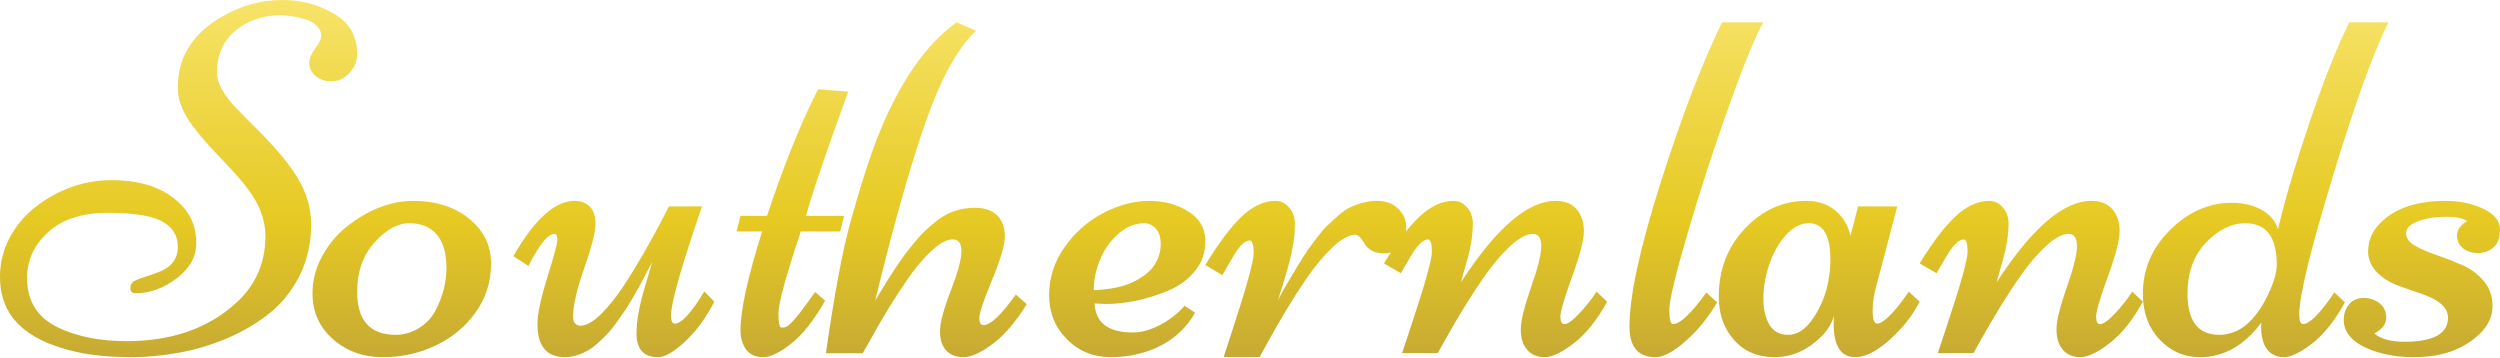
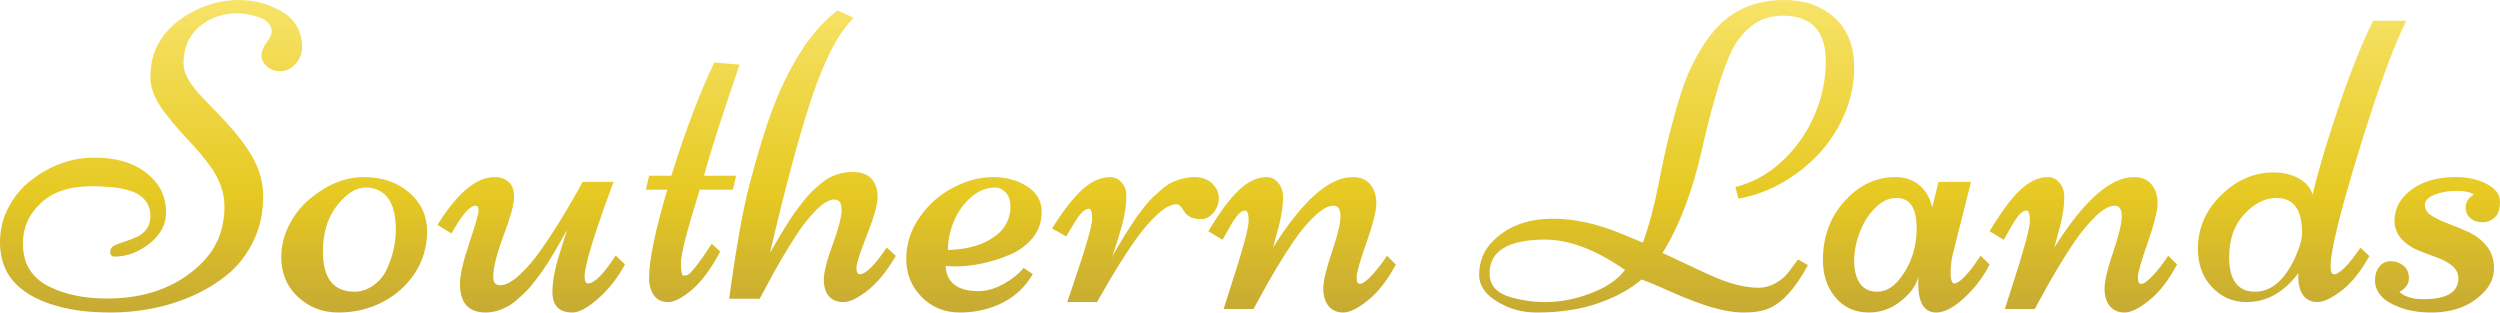
- <svg xmlns="http://www.w3.org/2000/svg" width="112px" height="16px" viewBox="0 0 112 16" version="1.1">
+ <svg xmlns="http://www.w3.org/2000/svg" width="240px" height="30px" viewBox="0 0 240 30" version="1.1">
  <defs>
    <linearGradient x1="50%" y1="0%" x2="50%" y2="125.614%" id="linearGradient-1">
      <stop stop-color="#F7E368" offset="0%" />
      <stop stop-color="#E6C922" offset="49.578%" />
      <stop stop-color="#B1953F" offset="100%" />
    </linearGradient>
  </defs>
  <g id="Page-1" stroke="none" stroke-width="1" fill="none" fill-rule="evenodd">
-     <g id="Desktop-HD" transform="translate(-664, -126)" fill="url(#linearGradient-1)" fill-rule="nonzero">
+     <g id="Desktop-HD" transform="translate(-602, -234)" fill="url(#linearGradient-1)" fill-rule="nonzero">
      <g id="header">
-         <g id="logo" transform="translate(664, 84)">
-           <path d="M10.204,57.143 C9.491,57.447 8.766,57.666 8.028,57.799 C7.289,57.933 6.591,58 5.934,58 C5.276,58 4.685,57.966 4.16,57.897 C3.635,57.828 3.113,57.709 2.595,57.539 C2.077,57.369 1.631,57.15 1.256,56.883 C0.419,56.297 0,55.469 0,54.399 C0,53.762 0.151,53.167 0.452,52.614 C0.753,52.061 1.146,51.604 1.631,51.242 C2.659,50.461 3.783,50.071 5.003,50.071 C6.465,50.071 7.552,50.494 8.264,51.34 C8.617,51.766 8.793,52.283 8.793,52.891 C8.793,53.498 8.501,54.024 7.917,54.469 C7.333,54.914 6.718,55.136 6.072,55.136 C5.917,55.136 5.84,55.059 5.84,54.903 C5.84,54.748 5.914,54.635 6.061,54.567 C6.208,54.498 6.384,54.433 6.59,54.372 C6.795,54.31 7.001,54.236 7.207,54.149 C7.714,53.925 7.967,53.562 7.967,53.059 C7.967,52.556 7.734,52.177 7.267,51.92 C6.801,51.663 5.991,51.535 4.837,51.535 C3.684,51.535 2.792,51.822 2.16,52.397 C1.528,52.972 1.212,53.657 1.212,54.453 C1.212,55.501 1.686,56.246 2.634,56.687 C3.478,57.085 4.489,57.284 5.664,57.284 C7.684,57.284 9.319,56.716 10.567,55.581 C11.449,54.786 11.89,53.784 11.89,52.576 C11.89,51.853 11.629,51.152 11.107,50.472 C10.88,50.168 10.626,49.868 10.347,49.572 L9.51,48.682 C9.23,48.386 8.977,48.089 8.749,47.793 C8.228,47.142 7.967,46.534 7.967,45.97 C7.967,45.406 8.061,44.92 8.248,44.511 C8.435,44.103 8.685,43.748 8.997,43.448 C9.309,43.148 9.668,42.889 10.072,42.673 C10.887,42.224 11.75,42 12.661,42 C13.455,42 14.193,42.188 14.876,42.564 C15.625,42.969 16,43.587 16,44.419 C16,44.744 15.882,45.03 15.647,45.276 C15.412,45.522 15.148,45.645 14.854,45.645 C14.56,45.645 14.32,45.562 14.132,45.395 C13.945,45.229 13.851,45.043 13.851,44.837 C13.851,44.631 13.941,44.41 14.121,44.175 C14.301,43.94 14.391,43.745 14.391,43.589 C14.391,43.434 14.325,43.291 14.193,43.161 C14.061,43.031 13.892,42.933 13.686,42.868 C13.275,42.745 12.9,42.683 12.562,42.683 C11.783,42.683 11.115,42.911 10.556,43.367 C9.998,43.822 9.719,44.455 9.719,45.265 C9.719,45.706 9.998,46.223 10.556,46.816 C10.806,47.077 11.08,47.353 11.377,47.646 C11.675,47.939 11.974,48.252 12.275,48.584 C12.577,48.917 12.852,49.261 13.102,49.615 C13.66,50.396 13.939,51.206 13.939,52.045 C13.939,52.884 13.77,53.643 13.433,54.323 C13.095,55.002 12.652,55.565 12.105,56.009 C11.557,56.454 10.924,56.832 10.204,57.143 Z M14,55.132 C14,54.568 14.14,54.024 14.42,53.501 C14.7,52.978 15.063,52.535 15.508,52.174 C16.49,51.391 17.492,51 18.512,51 C19.533,51 20.369,51.267 21.022,51.802 C21.674,52.336 22,53.004 22,53.806 C22,54.607 21.776,55.328 21.327,55.968 C20.878,56.608 20.285,57.106 19.548,57.464 C18.812,57.821 18.008,58 17.137,58 C16.266,58 15.525,57.731 14.915,57.193 C14.305,56.655 14,55.968 14,55.132 Z M17.73,57 C18.098,57 18.444,56.899 18.769,56.698 C19.093,56.497 19.339,56.235 19.508,55.913 C19.836,55.296 20,54.659 20,54.002 C20,53.345 19.856,52.847 19.568,52.508 C19.279,52.169 18.871,52 18.342,52 C17.814,52 17.291,52.288 16.775,52.865 C16.258,53.442 16,54.176 16,55.068 C16,56.356 16.577,57 17.73,57 Z M31.45,51.248 C30.524,53.935 30.061,55.565 30.061,56.137 C30.061,56.378 30.116,56.498 30.227,56.498 C30.531,56.498 30.973,56.017 31.554,55.053 L32,55.516 C31.634,56.231 31.2,56.824 30.699,57.294 C30.198,57.765 29.791,58 29.48,58 C28.838,58 28.516,57.646 28.516,56.939 C28.516,56.389 28.634,55.719 28.869,54.929 C29.104,54.139 29.221,53.74 29.221,53.732 C29.187,53.8 29.104,53.956 28.972,54.201 C28.841,54.445 28.744,54.628 28.682,54.748 C28.62,54.869 28.518,55.051 28.376,55.296 C28.234,55.541 28.117,55.733 28.024,55.872 C27.93,56.011 27.806,56.19 27.65,56.408 C27.495,56.626 27.357,56.799 27.236,56.927 C27.115,57.055 26.971,57.197 26.805,57.351 C26.639,57.505 26.48,57.624 26.328,57.706 C25.983,57.902 25.644,58 25.312,58 C24.49,58 24.078,57.507 24.078,56.521 C24.078,56.069 24.227,55.367 24.524,54.415 C24.821,53.463 24.97,52.902 24.97,52.733 C24.97,52.564 24.922,52.479 24.825,52.479 C24.548,52.479 24.165,52.957 23.674,53.913 L23,53.473 C23.947,51.824 24.859,51 25.737,51 C26.028,51 26.259,51.088 26.432,51.265 C26.605,51.442 26.686,51.713 26.676,52.078 C26.665,52.443 26.496,53.094 26.168,54.031 C25.839,54.969 25.675,55.685 25.675,56.182 C25.675,56.453 25.789,56.589 26.017,56.589 C26.28,56.589 26.593,56.406 26.956,56.041 C27.319,55.676 27.669,55.23 28.008,54.703 C28.547,53.875 29.107,52.904 29.688,51.79 L29.968,51.248 L31.45,51.248 Z M34.362,51.672 C35.11,49.414 35.872,47.524 36.649,46 L38,46.106 C37.92,46.332 37.724,46.875 37.412,47.735 C36.736,49.633 36.301,50.945 36.105,51.672 L37.815,51.672 L37.641,52.37 L35.876,52.37 C35.208,54.374 34.874,55.593 34.874,56.026 C34.874,56.46 34.919,56.677 35.01,56.677 C35.101,56.677 35.182,56.66 35.255,56.624 C35.451,56.519 35.872,56.004 36.519,55.079 L36.965,55.471 C36.479,56.332 35.977,56.968 35.462,57.381 C34.946,57.794 34.521,58 34.187,58 C33.853,58 33.601,57.887 33.43,57.661 C33.26,57.436 33.174,57.146 33.174,56.794 C33.174,55.898 33.497,54.423 34.144,52.37 L33,52.37 L33.174,51.672 L34.362,51.672 Z M42.112,56.835 C42.112,56.46 42.272,55.86 42.592,55.032 C42.912,54.205 43.072,53.613 43.072,53.257 C43.072,52.901 42.941,52.723 42.678,52.723 C42.415,52.723 42.097,52.897 41.723,53.246 C41.349,53.595 40.991,54.022 40.648,54.525 C40.084,55.338 39.516,56.266 38.944,57.309 L38.647,57.827 L37,57.827 C37.374,55.223 37.732,53.295 38.075,52.043 C38.418,50.791 38.746,49.723 39.058,48.838 C39.371,47.953 39.706,47.169 40.065,46.486 C40.873,44.917 41.803,43.755 42.855,43 L43.724,43.378 C42.909,44.147 42.159,45.502 41.477,47.441 C40.795,49.38 40.038,52.054 39.207,55.464 C39.253,55.392 39.346,55.239 39.487,55.005 C39.628,54.772 39.737,54.595 39.813,54.477 C39.889,54.358 40.006,54.18 40.162,53.942 C40.318,53.705 40.45,53.516 40.557,53.376 C40.663,53.236 40.802,53.061 40.974,52.853 C41.145,52.644 41.298,52.477 41.431,52.351 C41.565,52.225 41.723,52.088 41.906,51.941 C42.089,51.793 42.264,51.676 42.432,51.59 C42.821,51.403 43.236,51.309 43.679,51.309 C44.121,51.309 44.454,51.424 44.679,51.655 C44.904,51.885 45.017,52.194 45.017,52.583 C45.017,52.971 44.826,53.624 44.445,54.541 C44.064,55.459 43.873,56.025 43.873,56.241 C43.873,56.457 43.934,56.565 44.056,56.565 C44.376,56.565 44.86,56.108 45.508,55.194 L46,55.626 C45.512,56.417 45.003,57.011 44.473,57.406 C43.943,57.802 43.509,58 43.17,58 C42.83,58 42.569,57.899 42.386,57.698 C42.203,57.496 42.112,57.209 42.112,56.835 Z M49.038,55.595 C49.082,56.461 49.651,56.894 50.745,56.894 C51.149,56.894 51.569,56.775 52.006,56.538 C52.443,56.301 52.797,56.02 53.069,55.697 L53.542,56.013 C52.933,57.059 51.96,57.699 50.624,57.932 C50.33,57.977 50.047,58 49.776,58 C48.983,58 48.322,57.731 47.793,57.193 C47.264,56.655 47,55.998 47,55.223 C47,54.447 47.231,53.73 47.694,53.072 C48.156,52.413 48.735,51.903 49.429,51.542 C50.122,51.181 50.807,51 51.483,51 C52.158,51 52.744,51.158 53.239,51.474 C53.735,51.79 53.988,52.216 53.999,52.75 C54.01,53.284 53.858,53.745 53.542,54.133 C53.227,54.521 52.826,54.816 52.342,55.019 C51.38,55.418 50.436,55.618 49.511,55.618 L49.038,55.595 Z M49,55 C49.742,54.971 50.339,54.845 50.791,54.62 C51.242,54.395 51.557,54.138 51.734,53.848 C51.911,53.559 52,53.255 52,52.938 C52,52.62 51.923,52.384 51.769,52.23 C51.615,52.077 51.452,52 51.278,52 C50.849,52 50.457,52.159 50.099,52.477 C49.741,52.795 49.468,53.18 49.281,53.634 C49.094,54.088 49,54.543 49,55 Z M60.722,52.518 C60.433,52.518 60.091,52.706 59.696,53.08 C59.301,53.455 58.918,53.913 58.546,54.454 C57.953,55.319 57.349,56.316 56.734,57.444 L56.427,58 L54.82,58 L55.173,56.911 C55.834,54.902 56.165,53.71 56.165,53.335 C56.165,52.961 56.104,52.773 55.982,52.773 C55.762,52.773 55.5,53.04 55.196,53.573 C55.128,53.696 55.071,53.795 55.025,53.868 C54.98,53.942 54.928,54.031 54.872,54.135 C54.815,54.239 54.778,54.303 54.763,54.326 L54,53.874 C54.592,52.893 55.135,52.169 55.629,51.701 C56.123,51.234 56.628,51 57.144,51 C57.38,51 57.583,51.1 57.754,51.301 C57.925,51.502 58.01,51.74 58.01,52.014 C58.01,52.288 57.995,52.532 57.965,52.744 C57.934,52.957 57.9,53.152 57.862,53.329 C57.824,53.507 57.771,53.72 57.703,53.967 C57.634,54.214 57.579,54.403 57.537,54.535 C57.496,54.666 57.441,54.844 57.372,55.068 C57.304,55.292 57.262,55.423 57.247,55.462 C57.384,55.184 57.615,54.774 57.942,54.233 C58.268,53.693 58.481,53.353 58.58,53.214 C58.678,53.075 58.815,52.889 58.99,52.657 C59.165,52.425 59.318,52.246 59.451,52.118 C59.584,51.991 59.744,51.844 59.93,51.678 C60.116,51.512 60.292,51.386 60.459,51.301 C60.885,51.1 61.295,51 61.69,51 C62.085,51 62.402,51.118 62.641,51.353 C62.88,51.589 63,51.863 63,52.176 C63,52.489 62.903,52.764 62.709,52.999 C62.516,53.235 62.292,53.353 62.037,53.353 C61.783,53.353 61.584,53.308 61.439,53.219 C61.295,53.131 61.196,53.036 61.143,52.935 C60.984,52.657 60.843,52.518 60.722,52.518 Z M65.45,54.647 C67.026,52.216 68.44,51 69.692,51 C70.115,51 70.431,51.128 70.643,51.384 C70.854,51.64 70.959,51.963 70.959,52.355 C70.959,52.746 70.784,53.424 70.433,54.387 C70.083,55.351 69.907,55.947 69.907,56.177 C69.907,56.406 69.964,56.521 70.077,56.521 C70.228,56.521 70.45,56.365 70.744,56.052 C71.038,55.74 71.299,55.411 71.525,55.065 L72,55.516 C71.548,56.337 71.052,56.956 70.512,57.373 C69.973,57.791 69.536,58 69.2,58 C68.865,58 68.603,57.889 68.414,57.667 C68.225,57.445 68.131,57.142 68.131,56.758 C68.131,56.374 68.284,55.748 68.589,54.878 C68.895,54.009 69.048,53.392 69.048,53.027 C69.048,52.662 68.923,52.479 68.674,52.479 C68.388,52.479 68.048,52.662 67.656,53.027 C67.264,53.392 66.883,53.838 66.514,54.365 C65.925,55.208 65.326,56.178 64.715,57.277 L64.41,57.819 L62.814,57.819 L63.165,56.758 C63.821,54.801 64.149,53.64 64.149,53.275 C64.149,52.91 64.089,52.727 63.968,52.727 C63.75,52.727 63.489,52.987 63.188,53.506 C63.12,53.627 63.063,53.723 63.018,53.794 C62.973,53.866 62.922,53.952 62.865,54.054 C62.809,54.156 62.773,54.218 62.758,54.24 L62,53.8 C62.588,52.844 63.127,52.138 63.618,51.683 C64.108,51.228 64.609,51 65.122,51 C65.356,51 65.558,51.098 65.727,51.294 C65.897,51.489 65.982,51.726 65.982,52.005 C65.982,52.283 65.959,52.556 65.914,52.823 C65.869,53.091 65.822,53.313 65.773,53.49 C65.724,53.666 65.66,53.894 65.58,54.173 C65.501,54.451 65.458,54.609 65.45,54.647 Z M77.145,43 L79,43 C78.672,43.55 78.168,44.77 77.489,46.661 C76.809,48.552 76.189,50.454 75.628,52.367 C75.067,54.28 74.786,55.45 74.786,55.877 C74.786,56.304 74.84,56.518 74.947,56.518 C75.267,56.518 75.767,56.046 76.447,55.103 L76.927,55.548 C76.592,56.113 76.229,56.588 75.84,56.975 C75.153,57.658 74.595,58 74.168,58 C73.389,58 73,57.543 73,56.629 C73,55.27 73.464,53.126 74.391,50.199 C75.319,47.272 76.237,44.872 77.145,43 Z M83.24,51.248 L84.997,51.248 L84.108,54.624 C83.965,55.098 83.894,55.529 83.894,55.917 C83.894,56.305 83.961,56.498 84.096,56.498 C84.232,56.498 84.417,56.38 84.654,56.143 C84.89,55.906 85.091,55.667 85.257,55.426 L85.516,55.065 L86,55.516 C85.752,55.998 85.437,56.438 85.054,56.837 C84.31,57.612 83.665,58 83.116,58 C82.471,58 82.148,57.499 82.148,56.498 C82.148,56.333 82.155,56.209 82.17,56.126 C82.058,56.51 81.844,56.848 81.528,57.142 C80.927,57.714 80.25,58 79.495,58 C78.74,58 78.136,57.742 77.681,57.227 C77.227,56.711 77,56.066 77,55.29 C77,54.086 77.39,53.07 78.171,52.242 C78.952,51.414 79.869,51 80.92,51 C81.446,51 81.881,51.145 82.227,51.435 C82.572,51.724 82.797,52.103 82.902,52.569 L83.24,51.248 Z M81.029,52 C80.66,52 80.316,52.182 79.995,52.546 C79.675,52.91 79.429,53.349 79.257,53.864 C79.086,54.378 79,54.879 79,55.367 C79,55.855 79.09,56.249 79.271,56.55 C79.452,56.85 79.732,57 80.11,57 C80.487,57 80.829,56.797 81.133,56.392 C81.711,55.611 82,54.684 82,53.61 C82,52.537 81.676,52 81.029,52 Z M89.45,54.647 C91.026,52.216 92.44,51 93.692,51 C94.115,51 94.431,51.128 94.643,51.384 C94.854,51.64 94.959,51.963 94.959,52.355 C94.959,52.746 94.784,53.424 94.433,54.387 C94.083,55.351 93.907,55.947 93.907,56.177 C93.907,56.406 93.964,56.521 94.077,56.521 C94.228,56.521 94.45,56.365 94.744,56.052 C95.038,55.74 95.299,55.411 95.525,55.065 L96,55.516 C95.548,56.337 95.052,56.956 94.512,57.373 C93.973,57.791 93.536,58 93.2,58 C92.865,58 92.603,57.889 92.414,57.667 C92.225,57.445 92.131,57.142 92.131,56.758 C92.131,56.374 92.284,55.748 92.589,54.878 C92.895,54.009 93.048,53.392 93.048,53.027 C93.048,52.662 92.923,52.479 92.674,52.479 C92.388,52.479 92.048,52.662 91.656,53.027 C91.264,53.392 90.883,53.838 90.514,54.365 C89.925,55.208 89.326,56.178 88.715,57.277 L88.41,57.819 L86.814,57.819 L87.165,56.758 C87.821,54.801 88.149,53.64 88.149,53.275 C88.149,52.91 88.089,52.727 87.968,52.727 C87.75,52.727 87.489,52.987 87.188,53.506 C87.12,53.627 87.063,53.723 87.018,53.794 C86.973,53.866 86.922,53.952 86.865,54.054 C86.809,54.156 86.773,54.218 86.758,54.24 L86,53.8 C86.588,52.844 87.127,52.138 87.618,51.683 C88.108,51.228 88.609,51 89.122,51 C89.356,51 89.558,51.098 89.727,51.294 C89.897,51.489 89.982,51.726 89.982,52.005 C89.982,52.283 89.959,52.556 89.914,52.823 C89.869,53.091 89.822,53.313 89.773,53.49 C89.724,53.666 89.66,53.894 89.58,54.173 C89.501,54.451 89.458,54.609 89.45,54.647 Z M101.308,56.45 C100.542,57.483 99.627,58 98.561,58 C97.846,58 97.24,57.734 96.744,57.203 C96.248,56.671 96,55.993 96,55.167 C96,54.059 96.409,53.102 97.226,52.296 C98.043,51.489 98.959,51.086 99.973,51.086 C100.499,51.086 100.949,51.191 101.325,51.403 C101.701,51.615 101.943,51.903 102.053,52.268 C102.388,50.862 102.872,49.232 103.503,47.377 C104.134,45.522 104.716,44.063 105.249,43 L107,43 C106.321,44.368 105.486,46.686 104.494,49.954 C103.501,53.221 103.005,55.264 103.005,56.082 C103.005,56.372 103.063,56.517 103.18,56.517 C103.472,56.517 103.939,56.045 104.581,55.1 L105.052,55.546 C104.592,56.379 104.1,56.996 103.574,57.398 C103.049,57.799 102.627,58 102.31,58 C101.993,58 101.744,57.883 101.566,57.649 C101.387,57.414 101.298,57.074 101.298,56.628 C101.298,56.613 101.299,56.586 101.303,56.545 C101.307,56.504 101.308,56.472 101.308,56.45 Z M98,55.149 C98,56.383 98.472,57 99.417,57 C100.301,57 101.029,56.406 101.6,55.218 C101.867,54.659 102,54.207 102,53.862 C102,52.621 101.531,52 100.594,52 C99.97,52 99.381,52.289 98.829,52.868 C98.276,53.446 98,54.207 98,55.149 Z M106.402,57.74 C105.9,57.567 105.541,57.362 105.325,57.125 C105.108,56.888 105,56.626 105,56.34 C105,56.054 105.081,55.817 105.243,55.629 C105.406,55.441 105.62,55.347 105.887,55.347 C106.153,55.347 106.389,55.424 106.594,55.578 C106.798,55.733 106.901,55.951 106.901,56.233 C106.901,56.515 106.723,56.751 106.368,56.939 C106.661,57.187 107.109,57.311 107.712,57.311 C109.018,57.311 109.671,56.95 109.671,56.227 C109.671,55.776 109.257,55.415 108.43,55.144 C108.091,55.031 107.749,54.91 107.405,54.782 C107.061,54.654 106.762,54.466 106.507,54.218 C106.252,53.969 106.113,53.668 106.089,53.315 C106.089,52.803 106.263,52.37 106.611,52.016 C107.268,51.339 108.249,51 109.555,51 C110.196,51 110.764,51.119 111.258,51.356 C111.753,51.593 112,51.899 112,52.276 C112,52.652 111.901,52.923 111.704,53.089 C111.507,53.254 111.278,53.337 111.015,53.337 C110.752,53.337 110.53,53.267 110.349,53.128 C110.167,52.989 110.076,52.795 110.076,52.547 C110.076,52.298 110.227,52.084 110.528,51.903 C110.343,51.775 110.022,51.711 109.566,51.711 C109.11,51.711 108.701,51.777 108.338,51.909 C107.975,52.041 107.793,52.219 107.793,52.445 C107.793,52.671 107.926,52.859 108.193,53.01 C108.459,53.16 108.782,53.299 109.161,53.427 C109.539,53.555 109.918,53.702 110.296,53.868 C110.675,54.033 110.998,54.27 111.264,54.579 C111.531,54.888 111.664,55.268 111.664,55.719 C111.664,56.171 111.475,56.581 111.096,56.95 C110.377,57.65 109.396,58 108.152,58 C107.496,58 106.912,57.913 106.402,57.74 Z" id="Southernlands" />
-         </g>
+         <path d="M620.494,262.393 C619.203,262.963 617.888,263.373 616.55,263.624 C615.212,263.875 613.947,264 612.755,264 C611.563,264 610.492,263.936 609.54,263.807 C608.588,263.678 607.642,263.454 606.704,263.136 C605.765,262.817 604.956,262.407 604.277,261.905 C602.759,260.807 602,259.254 602,257.247 C602,256.054 602.273,254.939 602.819,253.902 C603.365,252.864 604.077,252.007 604.956,251.329 C606.82,249.864 608.857,249.132 611.067,249.132 C613.717,249.132 615.688,249.925 616.979,251.512 C617.618,252.312 617.938,253.281 617.938,254.42 C617.938,255.559 617.409,256.546 616.35,257.38 C615.292,258.214 614.177,258.631 613.005,258.631 C612.725,258.631 612.585,258.485 612.585,258.193 C612.585,257.902 612.719,257.692 612.985,257.563 C613.251,257.434 613.571,257.312 613.944,257.197 C614.316,257.081 614.689,256.942 615.062,256.78 C615.981,256.359 616.44,255.678 616.44,254.736 C616.44,253.793 616.017,253.081 615.172,252.6 C614.326,252.119 612.858,251.878 610.768,251.878 C608.677,251.878 607.06,252.417 605.915,253.495 C604.77,254.573 604.197,255.858 604.197,257.349 C604.197,259.315 605.056,260.712 606.773,261.539 C608.305,262.285 610.135,262.658 612.266,262.658 C615.927,262.658 618.89,261.593 621.154,259.464 C622.751,257.973 623.55,256.095 623.55,253.831 C623.55,252.475 623.078,251.159 622.132,249.885 C621.719,249.315 621.26,248.753 620.754,248.197 L619.236,246.529 C618.73,245.973 618.271,245.417 617.858,244.861 C616.913,243.641 616.44,242.502 616.44,241.444 C616.44,240.386 616.61,239.475 616.949,238.708 C617.289,237.942 617.742,237.278 618.308,236.715 C618.873,236.153 619.522,235.668 620.255,235.261 C621.733,234.42 623.297,234 624.948,234 C626.386,234 627.725,234.353 628.963,235.058 C630.321,235.817 631,236.976 631,238.536 C631,239.146 630.787,239.681 630.361,240.142 C629.935,240.603 629.455,240.834 628.923,240.834 C628.39,240.834 627.954,240.678 627.615,240.366 C627.275,240.054 627.105,239.705 627.105,239.319 C627.105,238.932 627.268,238.519 627.595,238.078 C627.921,237.637 628.084,237.271 628.084,236.98 C628.084,236.688 627.964,236.42 627.725,236.176 C627.485,235.932 627.179,235.749 626.806,235.627 C626.06,235.397 625.381,235.281 624.769,235.281 C623.357,235.281 622.146,235.708 621.134,236.563 C620.122,237.417 619.616,238.603 619.616,240.122 C619.616,240.949 620.122,241.919 621.134,243.031 C621.586,243.519 622.082,244.037 622.622,244.586 C623.161,245.136 623.703,245.722 624.249,246.346 C624.795,246.969 625.295,247.614 625.747,248.278 C626.759,249.742 627.265,251.261 627.265,252.834 C627.265,254.407 626.959,255.831 626.346,257.105 C625.734,258.38 624.932,259.434 623.94,260.268 C622.948,261.102 621.799,261.81 620.494,262.393 Z M629,258.674 C629,257.626 629.245,256.616 629.735,255.644 C630.225,254.673 630.86,253.852 631.639,253.181 C633.358,251.727 635.11,251 636.896,251 C638.683,251 640.146,251.496 641.288,252.489 C642.429,253.481 643,254.722 643,256.21 C643,257.699 642.607,259.038 641.822,260.226 C641.036,261.414 639.999,262.34 638.709,263.004 C637.42,263.668 636.013,264 634.489,264 C632.965,264 631.669,263.5 630.601,262.501 C629.534,261.501 629,260.226 629,258.674 Z M636.027,262 C636.672,262 637.278,261.799 637.845,261.396 C638.413,260.994 638.844,260.471 639.138,259.827 C639.713,258.593 640,257.319 640,256.004 C640,254.689 639.748,253.693 639.243,253.016 C638.739,252.339 638.024,252 637.099,252 C636.174,252 635.26,252.577 634.356,253.73 C633.452,254.884 633,256.353 633,258.137 C633,260.712 634.009,262 636.027,262 Z M660.901,251.461 C659.048,256.452 658.122,259.478 658.122,260.54 C658.122,260.988 658.233,261.211 658.454,261.211 C659.062,261.211 659.947,260.317 661.108,258.527 L662,259.387 C661.267,260.715 660.4,261.816 659.397,262.69 C658.395,263.563 657.583,264 656.961,264 C655.675,264 655.032,263.343 655.032,262.029 C655.032,261.009 655.267,259.765 655.737,258.297 C656.207,256.829 656.442,256.088 656.442,256.074 C656.373,256.2 656.207,256.49 655.945,256.944 C655.682,257.399 655.488,257.738 655.364,257.961 C655.24,258.185 655.036,258.524 654.752,258.978 C654.469,259.433 654.234,259.789 654.047,260.048 C653.861,260.306 653.612,260.638 653.301,261.044 C652.99,261.449 652.713,261.77 652.471,262.008 C652.229,262.246 651.942,262.508 651.611,262.794 C651.279,263.081 650.961,263.301 650.657,263.455 C649.965,263.818 649.288,264 648.624,264 C646.979,264 646.157,263.084 646.157,261.253 C646.157,260.415 646.454,259.111 647.048,257.343 C647.643,255.574 647.94,254.533 647.94,254.219 C647.94,253.904 647.843,253.747 647.65,253.747 C647.097,253.747 646.329,254.634 645.348,256.41 L644,255.592 C645.894,252.531 647.719,251 649.475,251 C650.055,251 650.518,251.164 650.864,251.493 C651.21,251.821 651.372,252.324 651.351,253.002 C651.331,253.68 650.992,254.89 650.335,256.63 C649.679,258.37 649.35,259.702 649.35,260.624 C649.35,261.127 649.578,261.379 650.035,261.379 C650.56,261.379 651.185,261.04 651.911,260.362 C652.637,259.684 653.339,258.856 654.016,257.877 C655.094,256.34 656.214,254.537 657.376,252.468 L657.935,251.461 L660.901,251.461 Z M666.451,250.871 C667.797,246.544 669.17,242.921 670.569,240 L673,240.203 C672.856,240.636 672.503,241.677 671.941,243.326 C670.725,246.964 669.941,249.479 669.588,250.871 L672.667,250.871 L672.353,252.21 L669.176,252.21 C667.974,256.05 667.373,258.386 667.373,259.217 C667.373,260.049 667.454,260.465 667.618,260.465 C667.781,260.465 667.928,260.431 668.059,260.363 C668.412,260.16 669.17,259.173 670.333,257.402 L671.137,258.153 C670.261,259.802 669.359,261.022 668.431,261.813 C667.503,262.605 666.739,263 666.137,263 C665.536,263 665.082,262.784 664.775,262.351 C664.467,261.918 664.314,261.364 664.314,260.688 C664.314,258.971 664.895,256.145 666.059,252.21 L664,252.21 L664.314,250.871 L666.451,250.871 Z M681.088,260.824 C681.088,260.126 681.372,259.005 681.942,257.46 C682.511,255.916 682.795,254.812 682.795,254.147 C682.795,253.482 682.562,253.15 682.094,253.15 C681.626,253.15 681.061,253.475 680.396,254.127 C679.732,254.778 679.095,255.574 678.485,256.514 C677.482,258.031 676.473,259.764 675.456,261.711 L674.928,262.678 L672,262.678 C672.664,257.816 673.301,254.217 673.911,251.881 C674.521,249.544 675.104,247.55 675.659,245.898 C676.215,244.246 676.812,242.782 677.449,241.506 C678.885,238.579 680.539,236.41 682.409,235 L683.954,235.705 C682.504,237.142 681.172,239.67 679.959,243.289 C678.746,246.908 677.401,251.901 675.924,258.266 C676.005,258.132 676.171,257.847 676.422,257.41 C676.673,256.974 676.866,256.645 677.001,256.423 C677.137,256.201 677.343,255.869 677.621,255.426 C677.899,254.983 678.133,254.63 678.323,254.368 C678.512,254.106 678.76,253.781 679.065,253.391 C679.37,253.002 679.641,252.69 679.878,252.455 C680.115,252.22 680.396,251.965 680.722,251.689 C681.047,251.414 681.359,251.196 681.657,251.035 C682.348,250.685 683.087,250.511 683.873,250.511 C684.659,250.511 685.252,250.726 685.652,251.155 C686.052,251.585 686.252,252.163 686.252,252.888 C686.252,253.613 685.913,254.832 685.235,256.544 C684.557,258.256 684.219,259.314 684.219,259.717 C684.219,260.119 684.327,260.321 684.544,260.321 C685.113,260.321 685.974,259.468 687.126,257.763 L688,258.568 C687.133,260.046 686.228,261.153 685.286,261.892 C684.344,262.631 683.571,263 682.968,263 C682.365,263 681.901,262.812 681.576,262.436 C681.25,262.06 681.088,261.523 681.088,260.824 Z M692.784,259.534 C692.866,261.141 693.923,261.945 695.955,261.945 C696.705,261.945 697.485,261.725 698.297,261.285 C699.108,260.844 699.766,260.324 700.271,259.723 L701.15,260.31 C700.018,262.253 698.211,263.441 695.73,263.874 C695.184,263.958 694.659,264 694.155,264 C692.682,264 691.455,263.5 690.473,262.501 C689.491,261.501 689,260.282 689,258.842 C689,257.402 689.43,256.071 690.289,254.848 C691.148,253.624 692.222,252.677 693.51,252.006 C694.799,251.335 696.071,251 697.325,251 C698.58,251 699.667,251.294 700.588,251.881 C701.508,252.468 701.979,253.258 701.999,254.25 C702.019,255.242 701.736,256.099 701.15,256.819 C700.564,257.538 699.821,258.087 698.921,258.465 C697.134,259.205 695.382,259.576 693.664,259.576 L692.784,259.534 Z M693,258 C694.485,257.943 695.679,257.689 696.582,257.239 C697.485,256.789 698.114,256.275 698.468,255.696 C698.823,255.118 699,254.511 699,253.875 C699,253.239 698.846,252.768 698.538,252.461 C698.231,252.154 697.903,252 697.555,252 C696.699,252 695.913,252.318 695.197,252.954 C694.482,253.589 693.936,254.361 693.562,255.268 C693.187,256.175 693,257.086 693,258 Z M714.949,253.603 C714.436,253.603 713.829,253.924 713.127,254.566 C712.424,255.209 711.743,255.993 711.081,256.921 C710.028,258.404 708.954,260.113 707.861,262.046 L707.314,263 L704.458,263 L705.086,261.132 C706.261,257.689 706.848,255.646 706.848,255.003 C706.848,254.361 706.74,254.04 706.524,254.04 C706.132,254.04 705.667,254.497 705.127,255.411 C705.005,255.623 704.904,255.791 704.823,255.917 C704.742,256.043 704.651,256.195 704.549,256.374 C704.448,256.553 704.384,256.662 704.357,256.702 L703,255.927 C704.053,254.245 705.019,253.003 705.896,252.202 C706.774,251.401 707.672,251 708.59,251 C709.008,251 709.37,251.172 709.673,251.517 C709.977,251.861 710.129,252.268 710.129,252.738 C710.129,253.209 710.102,253.626 710.048,253.99 C709.994,254.354 709.933,254.689 709.866,254.993 C709.798,255.298 709.704,255.662 709.582,256.086 C709.461,256.51 709.363,256.834 709.289,257.06 C709.214,257.285 709.116,257.589 708.995,257.974 C708.873,258.358 708.799,258.583 708.772,258.649 C709.015,258.172 709.427,257.47 710.008,256.543 C710.588,255.616 710.966,255.033 711.142,254.795 C711.317,254.556 711.56,254.238 711.871,253.841 C712.181,253.444 712.455,253.136 712.691,252.917 C712.927,252.699 713.211,252.447 713.542,252.162 C713.873,251.877 714.186,251.662 714.484,251.517 C715.24,251.172 715.969,251 716.671,251 C717.373,251 717.937,251.202 718.362,251.606 C718.787,252.01 719,252.48 719,253.017 C719,253.553 718.828,254.023 718.484,254.427 C718.139,254.831 717.741,255.033 717.289,255.033 C716.836,255.033 716.482,254.957 716.225,254.805 C715.969,254.652 715.793,254.49 715.699,254.318 C715.415,253.841 715.165,253.603 714.949,253.603 Z M724.21,257.773 C727.048,253.258 729.593,251 731.846,251 C732.606,251 733.176,251.238 733.557,251.713 C733.937,252.188 734.127,252.789 734.127,253.516 C734.127,254.243 733.811,255.501 733.18,257.29 C732.549,259.08 732.233,260.187 732.233,260.614 C732.233,261.04 732.335,261.253 732.538,261.253 C732.81,261.253 733.21,260.963 733.74,260.383 C734.269,259.803 734.738,259.191 735.145,258.548 L736,259.387 C735.186,260.911 734.293,262.06 733.322,262.836 C732.352,263.612 731.564,264 730.96,264 C730.356,264 729.885,263.794 729.545,263.381 C729.206,262.969 729.036,262.406 729.036,261.694 C729.036,260.981 729.311,259.817 729.861,258.202 C730.411,256.588 730.686,255.442 730.686,254.764 C730.686,254.086 730.462,253.747 730.014,253.747 C729.498,253.747 728.887,254.086 728.181,254.764 C727.475,255.442 726.79,256.27 726.124,257.248 C725.066,258.814 723.986,260.617 722.887,262.658 L722.337,263.665 L719.466,263.665 L720.097,261.694 C721.278,258.059 721.869,255.903 721.869,255.225 C721.869,254.547 721.76,254.208 721.543,254.208 C721.149,254.208 720.681,254.69 720.138,255.655 C720.016,255.878 719.914,256.057 719.833,256.19 C719.751,256.322 719.66,256.483 719.558,256.672 C719.456,256.86 719.391,256.976 719.364,257.018 L718,256.2 C719.059,254.425 720.029,253.114 720.912,252.269 C721.794,251.423 722.697,251 723.62,251 C724.041,251 724.404,251.182 724.709,251.545 C725.015,251.909 725.167,252.349 725.167,252.866 C725.167,253.383 725.127,253.89 725.045,254.386 C724.964,254.883 724.879,255.295 724.791,255.623 C724.702,255.952 724.587,256.375 724.445,256.892 C724.302,257.409 724.224,257.703 724.21,257.773 Z M777.278,239.874 C777.278,236.961 775.893,235.504 773.123,235.504 C771.923,235.504 770.886,235.87 770.013,236.602 C769.139,237.333 768.464,238.275 767.986,239.427 C767.509,240.579 767.042,241.967 766.584,243.593 C766.127,245.22 765.721,246.832 765.367,248.431 C764.48,252.374 763.225,255.66 761.601,258.289 C762.092,258.505 762.843,258.854 763.852,259.335 C764.862,259.816 765.674,260.192 766.288,260.463 C768.007,261.236 769.514,261.622 770.811,261.622 C771.384,261.622 771.923,261.48 772.428,261.195 C772.932,260.911 773.318,260.602 773.584,260.27 C773.85,259.938 774.082,259.63 774.28,259.346 C774.478,259.061 774.597,258.919 774.638,258.919 L775.559,259.447 C774.358,261.696 773.089,263.092 771.752,263.634 C771.152,263.878 770.381,264 769.439,264 C768.498,264 767.464,263.834 766.339,263.502 C765.213,263.17 763.951,262.692 762.553,262.069 C761.154,261.446 760.168,261.033 759.595,260.829 C758.504,261.764 757.109,262.526 755.41,263.116 C753.711,263.705 751.764,264 749.567,264 C748.462,264 747.459,263.797 746.558,263.39 C744.853,262.604 744,261.608 744,260.402 C744,259.196 744.375,258.18 745.126,257.354 C746.558,255.782 748.543,254.996 751.081,254.996 C752.896,254.996 754.813,255.369 756.832,256.114 C757.569,256.398 758.531,256.791 759.718,257.293 C760.305,255.68 760.803,253.824 761.212,251.724 C761.621,249.623 762.003,247.886 762.358,246.51 C762.713,245.135 763.078,243.868 763.453,242.709 C763.828,241.551 764.319,240.423 764.927,239.325 C765.534,238.228 766.206,237.293 766.943,236.52 C768.566,234.84 770.681,234 773.287,234 C775.266,234 776.879,234.569 778.127,235.707 C779.376,236.846 780,238.444 780,240.504 C780,242.035 779.69,243.522 779.069,244.965 C778.448,246.409 777.626,247.679 776.603,248.776 C775.579,249.874 774.396,250.802 773.052,251.561 C771.708,252.32 770.32,252.821 768.887,253.065 L768.6,251.947 C770.265,251.541 771.766,250.711 773.103,249.457 C774.44,248.204 775.47,246.734 776.193,245.047 C776.916,243.36 777.278,241.636 777.278,239.874 Z M745,260.255 C745,261.39 745.688,262.152 747.065,262.54 C749.916,263.345 752.754,263.093 755.577,261.786 C756.63,261.283 757.438,260.657 758,259.91 C755.191,257.97 752.641,257 750.352,257 C746.784,257 745,258.085 745,260.255 Z M788.094,251.461 L791.218,251.461 L789.636,257.731 C789.382,258.611 789.255,259.412 789.255,260.131 C789.255,260.851 789.375,261.211 789.616,261.211 C789.856,261.211 790.186,260.991 790.607,260.551 C791.028,260.11 791.385,259.667 791.678,259.219 L792.139,258.548 L793,259.387 C792.559,260.282 791.999,261.099 791.318,261.84 C789.996,263.28 788.848,264 787.874,264 C786.725,264 786.151,263.07 786.151,261.211 C786.151,260.904 786.165,260.673 786.191,260.519 C785.991,261.232 785.611,261.861 785.05,262.406 C783.982,263.469 782.777,264 781.436,264 C780.094,264 779.019,263.521 778.212,262.564 C777.404,261.606 777,260.408 777,258.968 C777,256.731 777.694,254.844 779.083,253.306 C780.471,251.769 782.1,251 783.969,251 C784.903,251 785.678,251.269 786.292,251.807 C786.906,252.345 787.306,253.048 787.493,253.915 L788.094,251.461 Z M784.057,253 C783.321,253 782.632,253.328 781.99,253.983 C781.349,254.639 780.857,255.429 780.514,256.355 C780.171,257.28 780,258.182 780,259.061 C780,259.939 780.181,260.649 780.543,261.189 C780.905,261.73 781.463,262 782.219,262 C782.975,262 783.657,261.635 784.267,260.905 C785.422,259.5 786,257.831 786,255.899 C786,253.966 785.352,253 784.057,253 Z M799.21,257.773 C802.048,253.258 804.593,251 806.846,251 C807.606,251 808.176,251.238 808.557,251.713 C808.937,252.188 809.127,252.789 809.127,253.516 C809.127,254.243 808.811,255.501 808.18,257.29 C807.549,259.08 807.233,260.187 807.233,260.614 C807.233,261.04 807.335,261.253 807.538,261.253 C807.81,261.253 808.21,260.963 808.74,260.383 C809.269,259.803 809.738,259.191 810.145,258.548 L811,259.387 C810.186,260.911 809.293,262.06 808.322,262.836 C807.352,263.612 806.564,264 805.96,264 C805.356,264 804.885,263.794 804.545,263.381 C804.206,262.969 804.036,262.406 804.036,261.694 C804.036,260.981 804.311,259.817 804.861,258.202 C805.411,256.588 805.686,255.442 805.686,254.764 C805.686,254.086 805.462,253.747 805.014,253.747 C804.498,253.747 803.887,254.086 803.181,254.764 C802.475,255.442 801.79,256.27 801.124,257.248 C800.066,258.814 798.986,260.617 797.887,262.658 L797.337,263.665 L794.466,263.665 L795.097,261.694 C796.278,258.059 796.869,255.903 796.869,255.225 C796.869,254.547 796.76,254.208 796.543,254.208 C796.149,254.208 795.681,254.69 795.138,255.655 C795.016,255.878 794.914,256.057 794.833,256.19 C794.751,256.322 794.66,256.483 794.558,256.672 C794.456,256.86 794.391,256.976 794.364,257.018 L793,256.2 C794.059,254.425 795.029,253.114 795.912,252.269 C796.794,251.423 797.697,251 798.62,251 C799.041,251 799.404,251.182 799.709,251.545 C800.015,251.909 800.167,252.349 800.167,252.866 C800.167,253.383 800.127,253.89 800.045,254.386 C799.964,254.883 799.879,255.295 799.791,255.623 C799.702,255.952 799.587,256.375 799.445,256.892 C799.302,257.409 799.224,257.703 799.21,257.773 Z M822.652,260.21 C821.259,262.07 819.594,263 817.657,263 C816.357,263 815.255,262.522 814.353,261.565 C813.451,260.608 813,259.387 813,257.901 C813,255.907 813.743,254.184 815.229,252.732 C816.715,251.28 818.38,250.554 820.224,250.554 C821.179,250.554 821.998,250.745 822.682,251.126 C823.365,251.507 823.806,252.026 824.005,252.682 C824.615,250.152 825.494,247.218 826.642,243.879 C827.789,240.54 828.847,237.914 829.816,236 L833,236 C831.766,238.462 830.247,242.635 828.443,248.516 C826.638,254.398 825.736,258.075 825.736,259.547 C825.736,260.069 825.842,260.33 826.055,260.33 C826.585,260.33 827.434,259.48 828.602,257.781 L829.458,258.584 C828.622,260.083 827.726,261.193 826.771,261.916 C825.816,262.639 825.05,263 824.473,263 C823.896,263 823.444,262.789 823.119,262.368 C822.794,261.946 822.632,261.334 822.632,260.531 C822.632,260.504 822.635,260.454 822.642,260.38 C822.648,260.307 822.652,260.25 822.652,260.21 Z M816,258.669 C816,260.89 816.827,262 818.48,262 C820.027,262 821.3,260.931 822.3,258.793 C822.767,257.786 823,256.972 823,256.352 C823,254.117 822.18,253 820.54,253 C819.447,253 818.417,253.521 817.45,254.562 C816.483,255.603 816,256.972 816,258.669 Z M832.404,263.518 C831.543,263.196 830.927,262.815 830.556,262.375 C830.185,261.935 830,261.449 830,260.918 C830,260.387 830.139,259.946 830.417,259.597 C830.695,259.247 831.063,259.073 831.52,259.073 C831.977,259.073 832.381,259.216 832.732,259.502 C833.083,259.789 833.258,260.194 833.258,260.719 C833.258,261.243 832.954,261.68 832.344,262.029 C832.848,262.49 833.616,262.721 834.649,262.721 C836.887,262.721 838.007,262.05 838.007,260.708 C838.007,259.869 837.298,259.198 835.881,258.695 C835.298,258.485 834.712,258.262 834.123,258.024 C833.533,257.787 833.02,257.437 832.583,256.976 C832.146,256.515 831.907,255.955 831.868,255.298 C831.868,254.348 832.166,253.544 832.762,252.887 C833.887,251.629 835.57,251 837.808,251 C838.907,251 839.881,251.22 840.728,251.66 C841.576,252.101 842,252.67 842,253.369 C842,254.068 841.831,254.572 841.493,254.879 C841.156,255.187 840.762,255.34 840.311,255.34 C839.861,255.34 839.48,255.211 839.169,254.952 C838.858,254.694 838.702,254.334 838.702,253.873 C838.702,253.411 838.96,253.013 839.477,252.677 C839.159,252.44 838.609,252.321 837.828,252.321 C837.046,252.321 836.344,252.443 835.722,252.688 C835.099,252.933 834.788,253.265 834.788,253.684 C834.788,254.103 835.017,254.453 835.474,254.732 C835.93,255.012 836.483,255.27 837.132,255.508 C837.781,255.746 838.43,256.018 839.079,256.326 C839.728,256.633 840.281,257.074 840.738,257.647 C841.195,258.22 841.424,258.926 841.424,259.765 C841.424,260.603 841.099,261.365 840.45,262.05 C839.219,263.35 837.536,264 835.404,264 C834.278,264 833.278,263.839 832.404,263.518 Z" id="SouthernLands" />
      </g>
    </g>
  </g>
</svg>
